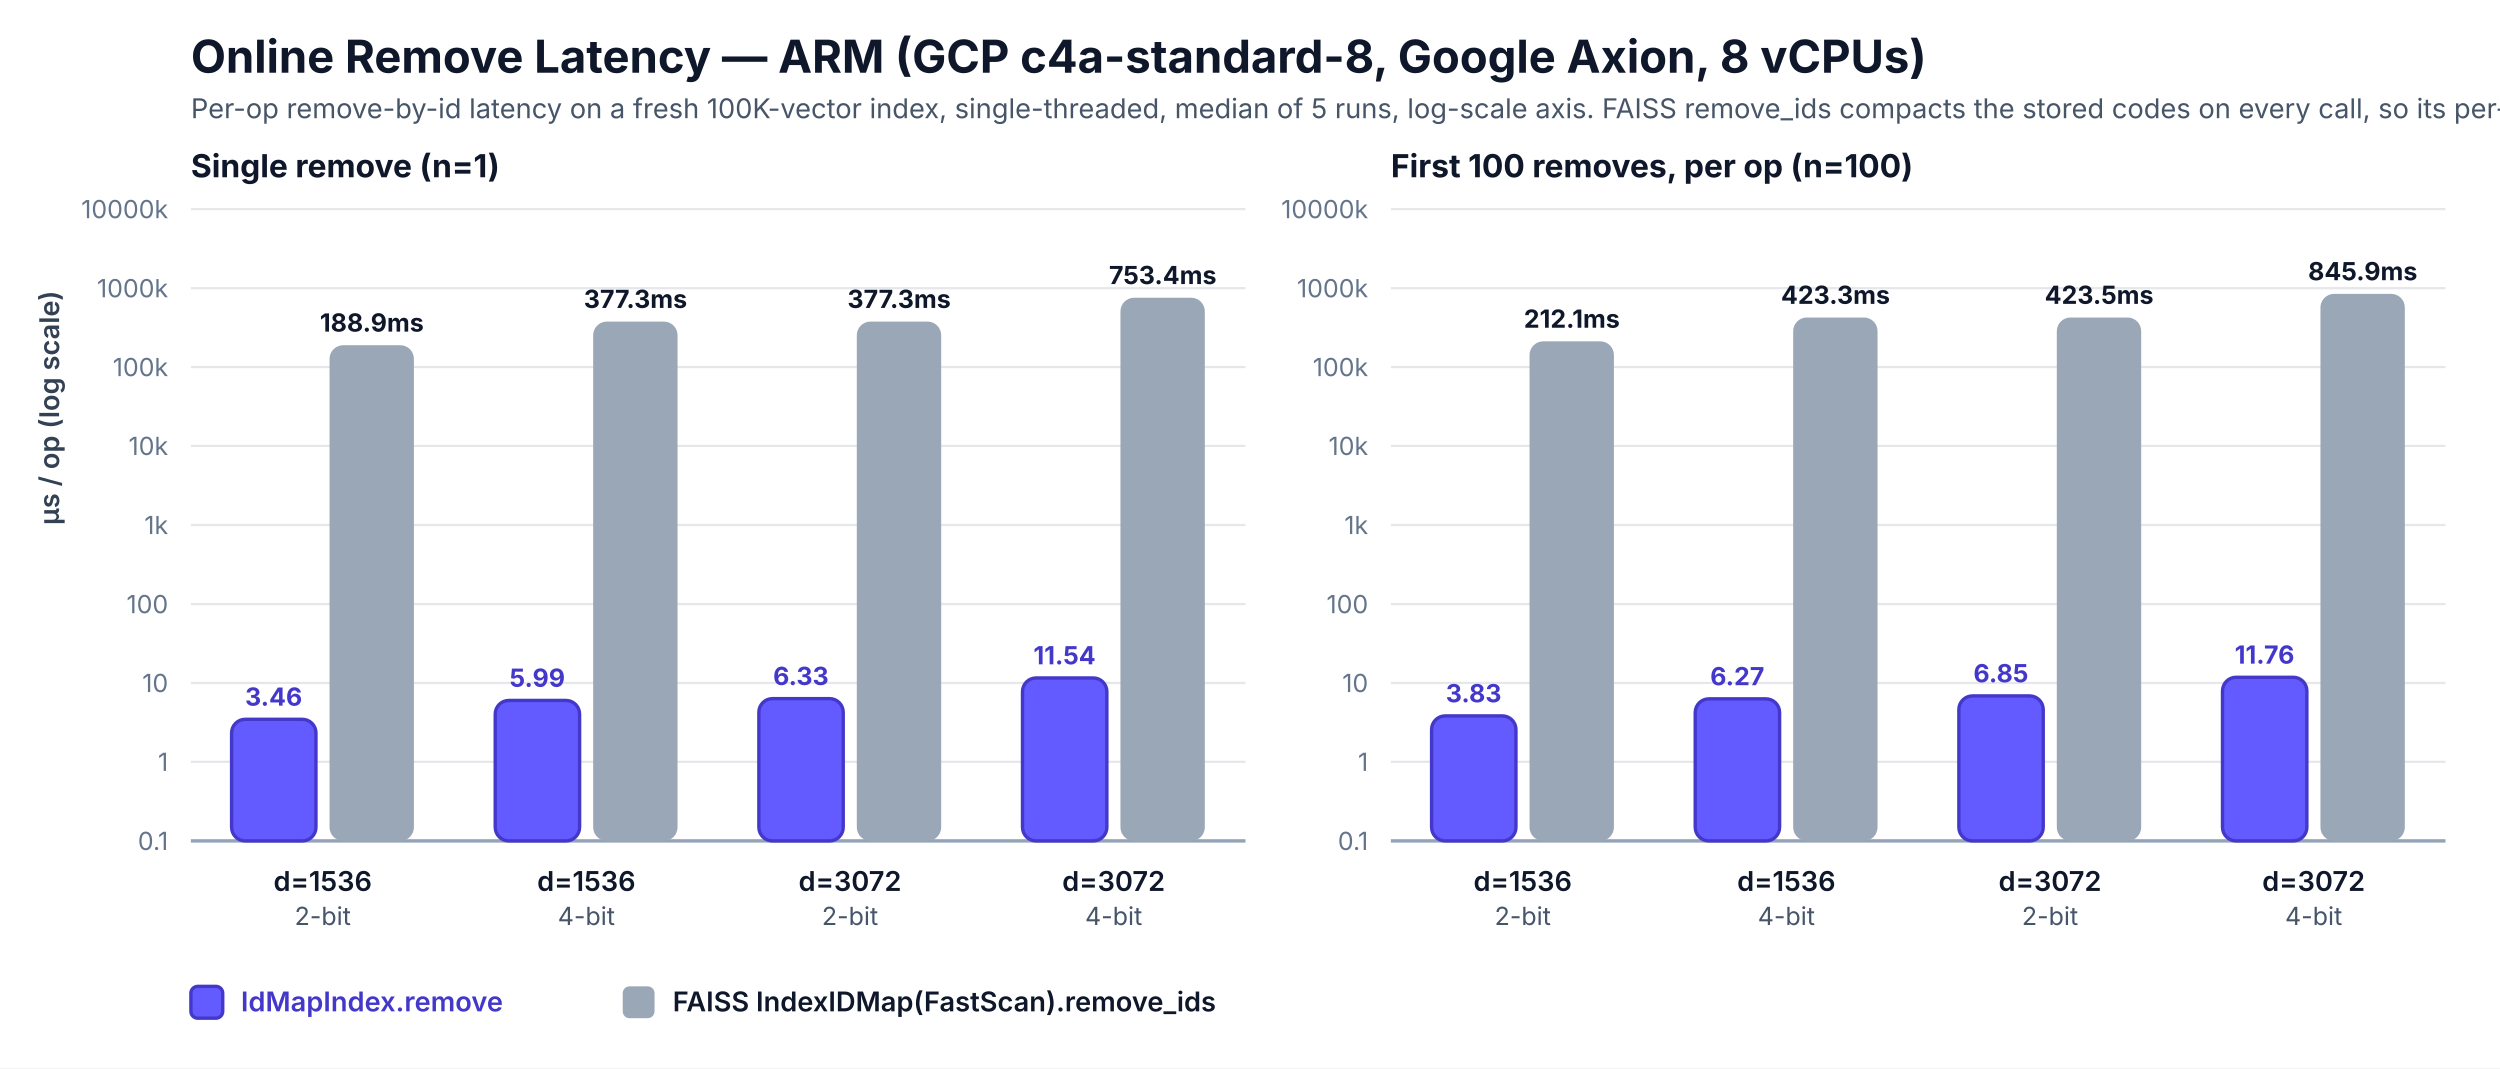
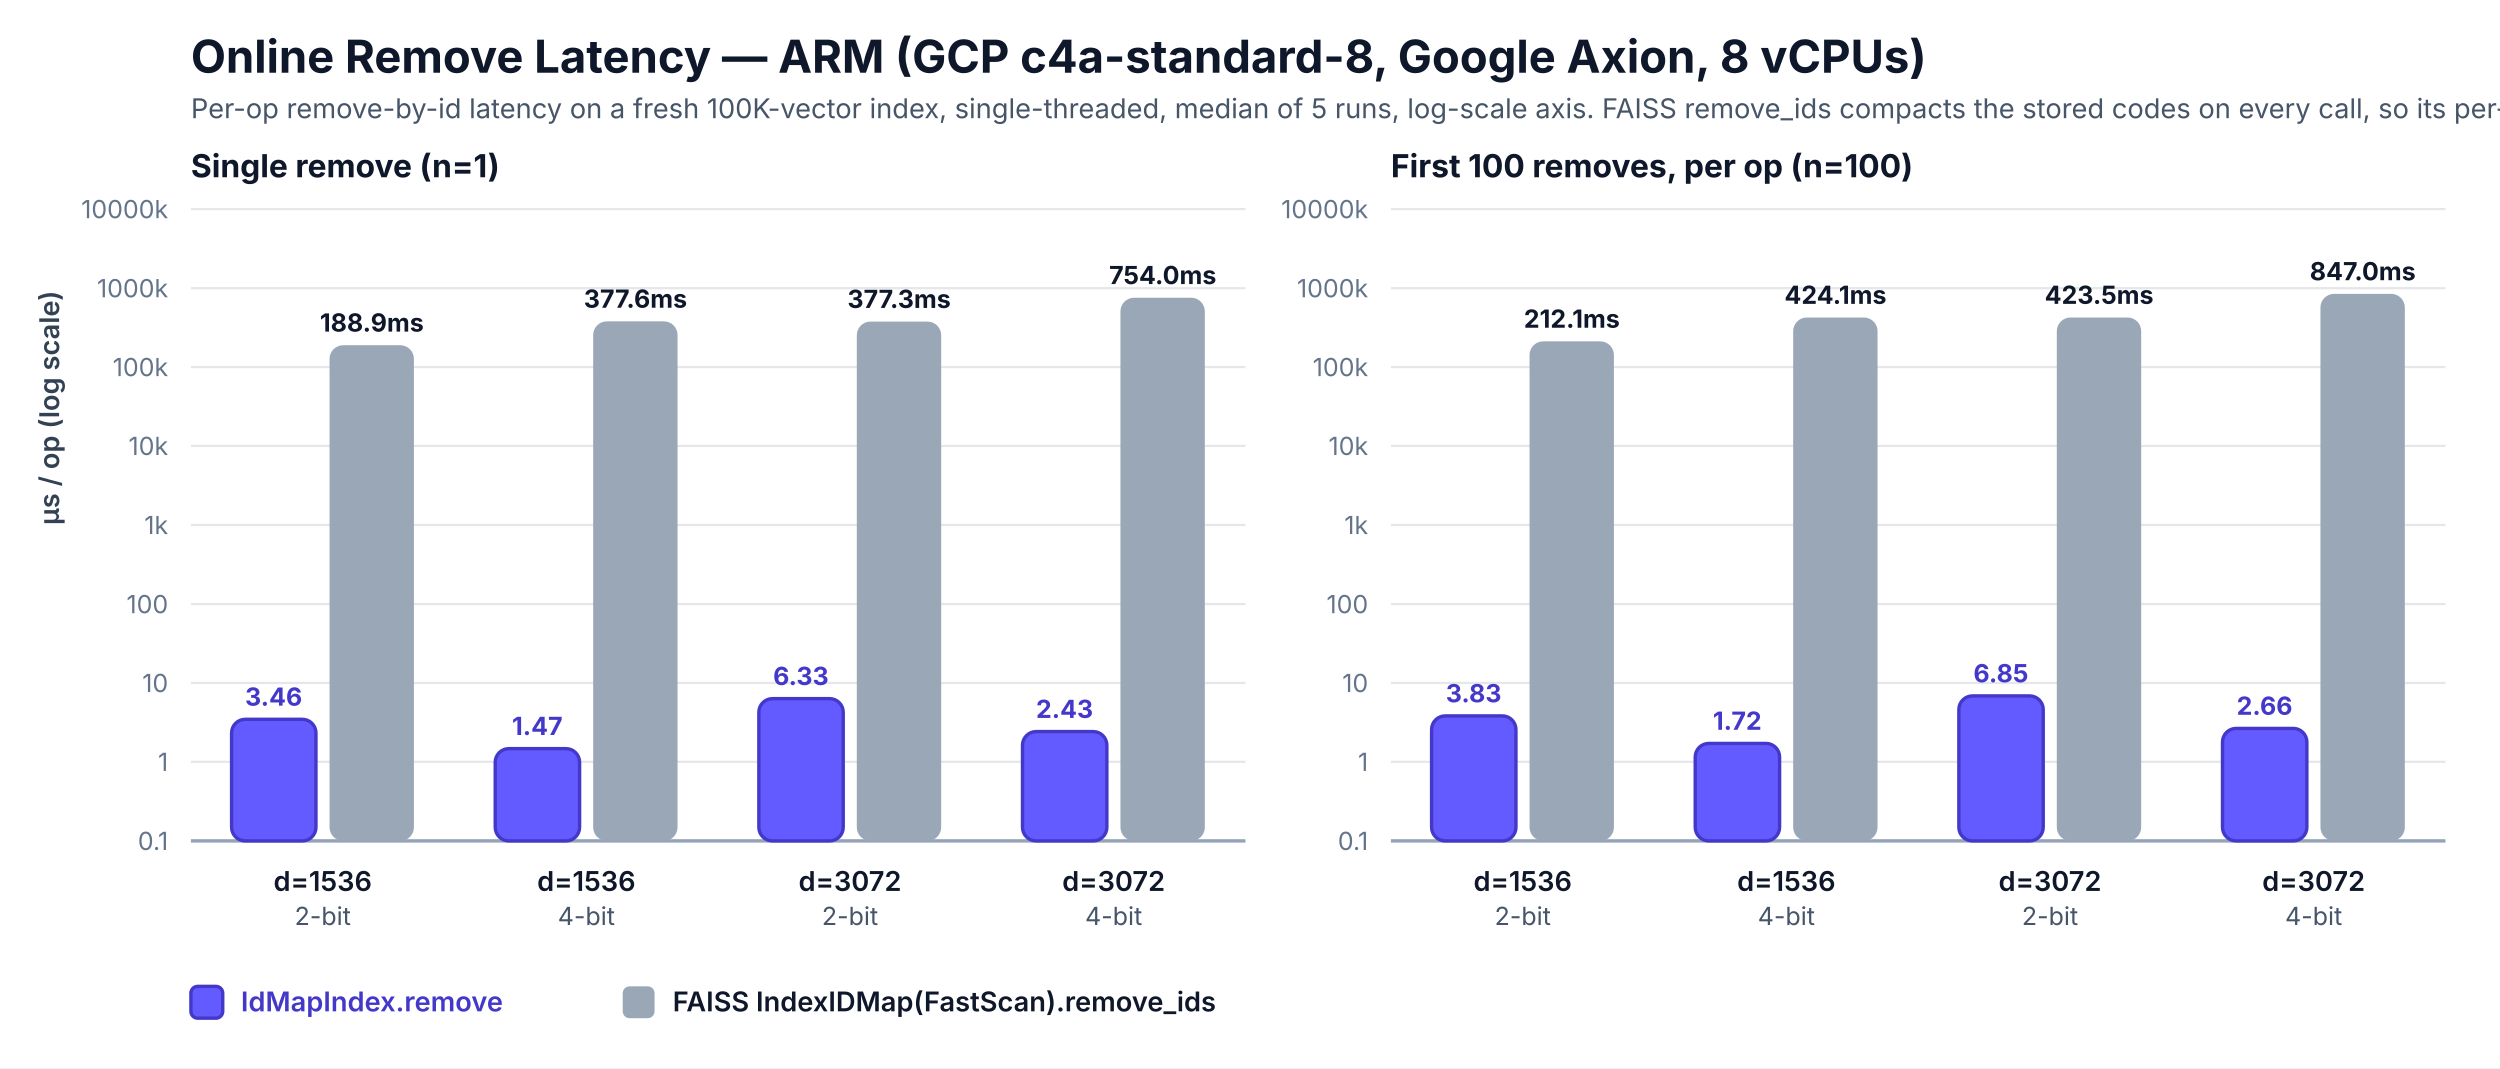
<svg xmlns="http://www.w3.org/2000/svg" width="1100" height="470" viewBox="0 0 1100 470" role="img" aria-label="Online Remove Latency — ARM (GCP c4a-standard-8, Google Axion, 8 vCPUs)">
  <style>
  .title { font: 700 20px -apple-system, BlinkMacSystemFont, "Segoe UI", sans-serif; fill: #0f172a; }
  .subtitle { font: 400 12px -apple-system, BlinkMacSystemFont, "Segoe UI", sans-serif; fill: #475569; }
  .panel { font: 700 14px -apple-system, BlinkMacSystemFont, "Segoe UI", sans-serif; fill: #0f172a; }
  .label { font: 600 12px -apple-system, BlinkMacSystemFont, "Segoe UI", sans-serif; fill: #0f172a; }
  .secondary { font: 400 11px -apple-system, BlinkMacSystemFont, "Segoe UI", sans-serif; fill: #475569; }
  .tick { font: 400 11px -apple-system, BlinkMacSystemFont, "Segoe UI", sans-serif; fill: #64748b; }
  .value { font: 700 11px -apple-system, BlinkMacSystemFont, "Segoe UI", sans-serif; fill: #0f172a; }
  .value-accent { font: 700 11px -apple-system, BlinkMacSystemFont, "Segoe UI", sans-serif; fill: #4338ca; }
  .axis { font: 600 12px -apple-system, BlinkMacSystemFont, "Segoe UI", sans-serif; fill: #334155; }
  .legend { font: 600 12px -apple-system, BlinkMacSystemFont, "Segoe UI", sans-serif; fill: #0f172a; }
</style>
  <rect width="100%" height="100%" fill="#ffffff" />
  <text x="84" y="32" class="title">Online Remove Latency — ARM (GCP c4a-standard-8, Google Axion, 8 vCPUs)</text>
  <text x="84" y="52" class="subtitle">Per-op remove-by-id latency on a fresh 100K-vector index, single-threaded, median of 5 runs, log-scale axis. FAISS remove_ids compacts the stored codes on every call, so its per-op cost scales with index size.</text>
  <text x="84.0" y="78" class="panel">Single remove (n=1)</text>
  <line x1="84.0" y1="370.0" x2="548.0" y2="370.0" stroke="#e5e7eb" stroke-width="1" />
  <text x="74.0" y="374.0" text-anchor="end" class="tick">0.1</text>
  <line x1="84.0" y1="335.2" x2="548.0" y2="335.2" stroke="#e5e7eb" stroke-width="1" />
  <text x="74.0" y="339.2" text-anchor="end" class="tick">1</text>
  <line x1="84.0" y1="300.5" x2="548.0" y2="300.5" stroke="#e5e7eb" stroke-width="1" />
  <text x="74.0" y="304.5" text-anchor="end" class="tick">10</text>
  <line x1="84.0" y1="265.8" x2="548.0" y2="265.8" stroke="#e5e7eb" stroke-width="1" />
  <text x="74.0" y="269.8" text-anchor="end" class="tick">100</text>
  <line x1="84.0" y1="231.0" x2="548.0" y2="231.0" stroke="#e5e7eb" stroke-width="1" />
  <text x="74.0" y="235.0" text-anchor="end" class="tick">1k</text>
  <line x1="84.0" y1="196.2" x2="548.0" y2="196.2" stroke="#e5e7eb" stroke-width="1" />
  <text x="74.0" y="200.2" text-anchor="end" class="tick">10k</text>
  <line x1="84.0" y1="161.5" x2="548.0" y2="161.5" stroke="#e5e7eb" stroke-width="1" />
  <text x="74.0" y="165.5" text-anchor="end" class="tick">100k</text>
  <line x1="84.0" y1="126.8" x2="548.0" y2="126.8" stroke="#e5e7eb" stroke-width="1" />
  <text x="74.0" y="130.8" text-anchor="end" class="tick">1000k</text>
  <line x1="84.0" y1="92.0" x2="548.0" y2="92.0" stroke="#e5e7eb" stroke-width="1" />
  <text x="74.0" y="96.0" text-anchor="end" class="tick">10000k</text>
  <line x1="84.0" y1="370.0" x2="548.0" y2="370.0" stroke="#94a3b8" stroke-width="1.5" />
  <rect x="101.9" y="316.5" width="37.12" height="53.5" rx="6" fill="#635bff" stroke="#4338ca" stroke-width="1.5" />
  <text x="120.4" y="310.5" text-anchor="middle" class="value-accent">3.46</text>
  <rect x="145.0" y="151.9" width="37.12" height="218.1" rx="6" fill="#9aa7b6" />
  <text x="163.6" y="145.9" text-anchor="middle" class="value">188.9ms</text>
  <text x="142.0" y="392" text-anchor="middle" class="label">d=1536</text>
  <text x="142.0" y="407" text-anchor="middle" class="secondary">2-bit</text>
-   <rect x="217.9" y="308.2" width="37.12" height="61.8" rx="6" fill="#635bff" stroke="#4338ca" stroke-width="1.5" />
-   <text x="236.4" y="302.2" text-anchor="middle" class="value-accent">5.99</text>
-   <rect x="261.0" y="141.5" width="37.12" height="228.5" rx="6" fill="#9aa7b6" />
-   <text x="279.6" y="135.5" text-anchor="middle" class="value">377.3ms</text>
+   <rect x="217.9" y="329.4" width="37.12" height="40.6" rx="6" fill="#635bff" stroke="#4338ca" stroke-width="1.5" />
+   <text x="236.4" y="323.4" text-anchor="middle" class="value-accent">1.47</text>
+   <rect x="261.0" y="141.4" width="37.12" height="228.6" rx="6" fill="#9aa7b6" />
+   <text x="279.6" y="135.4" text-anchor="middle" class="value">377.6ms</text>
  <text x="258.0" y="392" text-anchor="middle" class="label">d=1536</text>
  <text x="258.0" y="407" text-anchor="middle" class="secondary">4-bit</text>
  <rect x="333.9" y="307.4" width="37.12" height="62.6" rx="6" fill="#635bff" stroke="#4338ca" stroke-width="1.5" />
  <text x="352.4" y="301.4" text-anchor="middle" class="value-accent">6.33</text>
  <rect x="377.0" y="141.5" width="37.12" height="228.5" rx="6" fill="#9aa7b6" />
  <text x="395.6" y="135.5" text-anchor="middle" class="value">377.3ms</text>
  <text x="374.0" y="392" text-anchor="middle" class="label">d=3072</text>
  <text x="374.0" y="407" text-anchor="middle" class="secondary">2-bit</text>
-   <rect x="449.9" y="298.3" width="37.12" height="71.7" rx="6" fill="#635bff" stroke="#4338ca" stroke-width="1.5" />
-   <text x="468.4" y="292.3" text-anchor="middle" class="value-accent">11.54</text>
+   <rect x="449.9" y="321.9" width="37.12" height="48.1" rx="6" fill="#635bff" stroke="#4338ca" stroke-width="1.5" />
+   <text x="468.4" y="315.9" text-anchor="middle" class="value-accent">2.43</text>
  <rect x="493.0" y="131.0" width="37.12" height="239.0" rx="6" fill="#9aa7b6" />
-   <text x="511.6" y="125.0" text-anchor="middle" class="value">753.4ms</text>
+   <text x="511.6" y="125.0" text-anchor="middle" class="value">754.0ms</text>
  <text x="490.0" y="392" text-anchor="middle" class="label">d=3072</text>
  <text x="490.0" y="407" text-anchor="middle" class="secondary">4-bit</text>
  <text x="612.0" y="78" class="panel">First 100 removes, per op (n=100)</text>
  <line x1="612.0" y1="370.0" x2="1076.0" y2="370.0" stroke="#e5e7eb" stroke-width="1" />
  <text x="602.0" y="374.0" text-anchor="end" class="tick">0.1</text>
  <line x1="612.0" y1="335.2" x2="1076.0" y2="335.2" stroke="#e5e7eb" stroke-width="1" />
  <text x="602.0" y="339.2" text-anchor="end" class="tick">1</text>
  <line x1="612.0" y1="300.5" x2="1076.0" y2="300.5" stroke="#e5e7eb" stroke-width="1" />
  <text x="602.0" y="304.5" text-anchor="end" class="tick">10</text>
  <line x1="612.0" y1="265.8" x2="1076.0" y2="265.8" stroke="#e5e7eb" stroke-width="1" />
  <text x="602.0" y="269.8" text-anchor="end" class="tick">100</text>
  <line x1="612.0" y1="231.0" x2="1076.0" y2="231.0" stroke="#e5e7eb" stroke-width="1" />
  <text x="602.0" y="235.0" text-anchor="end" class="tick">1k</text>
  <line x1="612.0" y1="196.2" x2="1076.0" y2="196.2" stroke="#e5e7eb" stroke-width="1" />
  <text x="602.0" y="200.2" text-anchor="end" class="tick">10k</text>
  <line x1="612.0" y1="161.5" x2="1076.0" y2="161.5" stroke="#e5e7eb" stroke-width="1" />
  <text x="602.0" y="165.5" text-anchor="end" class="tick">100k</text>
  <line x1="612.0" y1="126.8" x2="1076.0" y2="126.8" stroke="#e5e7eb" stroke-width="1" />
  <text x="602.0" y="130.8" text-anchor="end" class="tick">1000k</text>
  <line x1="612.0" y1="92.0" x2="1076.0" y2="92.0" stroke="#e5e7eb" stroke-width="1" />
  <text x="602.0" y="96.0" text-anchor="end" class="tick">10000k</text>
  <line x1="612.0" y1="370.0" x2="1076.0" y2="370.0" stroke="#94a3b8" stroke-width="1.5" />
  <rect x="629.9" y="315.0" width="37.12" height="55.0" rx="6" fill="#635bff" stroke="#4338ca" stroke-width="1.5" />
  <text x="648.4" y="309.0" text-anchor="middle" class="value-accent">3.83</text>
  <rect x="673.0" y="150.2" width="37.12" height="219.8" rx="6" fill="#9aa7b6" />
  <text x="691.6" y="144.2" text-anchor="middle" class="value">212.1ms</text>
  <text x="670.0" y="392" text-anchor="middle" class="label">d=1536</text>
  <text x="670.0" y="407" text-anchor="middle" class="secondary">2-bit</text>
-   <rect x="745.9" y="307.5" width="37.12" height="62.5" rx="6" fill="#635bff" stroke="#4338ca" stroke-width="1.5" />
-   <text x="764.4" y="301.5" text-anchor="middle" class="value-accent">6.27</text>
+   <rect x="745.9" y="327.1" width="37.12" height="42.9" rx="6" fill="#635bff" stroke="#4338ca" stroke-width="1.5" />
+   <text x="764.4" y="321.1" text-anchor="middle" class="value-accent">1.72</text>
  <rect x="789.0" y="139.7" width="37.12" height="230.3" rx="6" fill="#9aa7b6" />
-   <text x="807.6" y="133.7" text-anchor="middle" class="value">423.3ms</text>
+   <text x="807.6" y="133.7" text-anchor="middle" class="value">424.1ms</text>
  <text x="786.0" y="392" text-anchor="middle" class="label">d=1536</text>
  <text x="786.0" y="407" text-anchor="middle" class="secondary">4-bit</text>
  <rect x="861.9" y="306.2" width="37.12" height="63.8" rx="6" fill="#635bff" stroke="#4338ca" stroke-width="1.5" />
  <text x="880.4" y="300.2" text-anchor="middle" class="value-accent">6.85</text>
  <rect x="905.0" y="139.7" width="37.12" height="230.3" rx="6" fill="#9aa7b6" />
  <text x="923.6" y="133.7" text-anchor="middle" class="value">423.5ms</text>
  <text x="902.0" y="392" text-anchor="middle" class="label">d=3072</text>
  <text x="902.0" y="407" text-anchor="middle" class="secondary">2-bit</text>
-   <rect x="977.9" y="298.0" width="37.12" height="72.0" rx="6" fill="#635bff" stroke="#4338ca" stroke-width="1.5" />
-   <text x="996.4" y="292.0" text-anchor="middle" class="value-accent">11.76</text>
+   <rect x="977.9" y="320.5" width="37.12" height="49.5" rx="6" fill="#635bff" stroke="#4338ca" stroke-width="1.5" />
+   <text x="996.4" y="314.5" text-anchor="middle" class="value-accent">2.66</text>
  <rect x="1021.0" y="129.3" width="37.12" height="240.7" rx="6" fill="#9aa7b6" />
-   <text x="1039.6" y="123.3" text-anchor="middle" class="value">845.9ms</text>
+   <text x="1039.6" y="123.3" text-anchor="middle" class="value">847.0ms</text>
  <text x="1018.0" y="392" text-anchor="middle" class="label">d=3072</text>
  <text x="1018.0" y="407" text-anchor="middle" class="secondary">4-bit</text>
  <text x="26" y="231.0" transform="rotate(-90, 26, 231.0)" class="axis">µs / op (log scale)</text>
  <rect x="84" y="434" width="14" height="14" rx="3" fill="#635bff" stroke="#4338ca" stroke-width="1.5" />
  <text x="106" y="445" class="legend" style="fill: #4338ca;">IdMapIndex.remove</text>
  <rect x="274" y="434" width="14" height="14" rx="3" fill="#9aa7b6" />
  <text x="296" y="445" class="legend">FAISS IndexIDMap(FastScan).remove_ids</text>
</svg>
